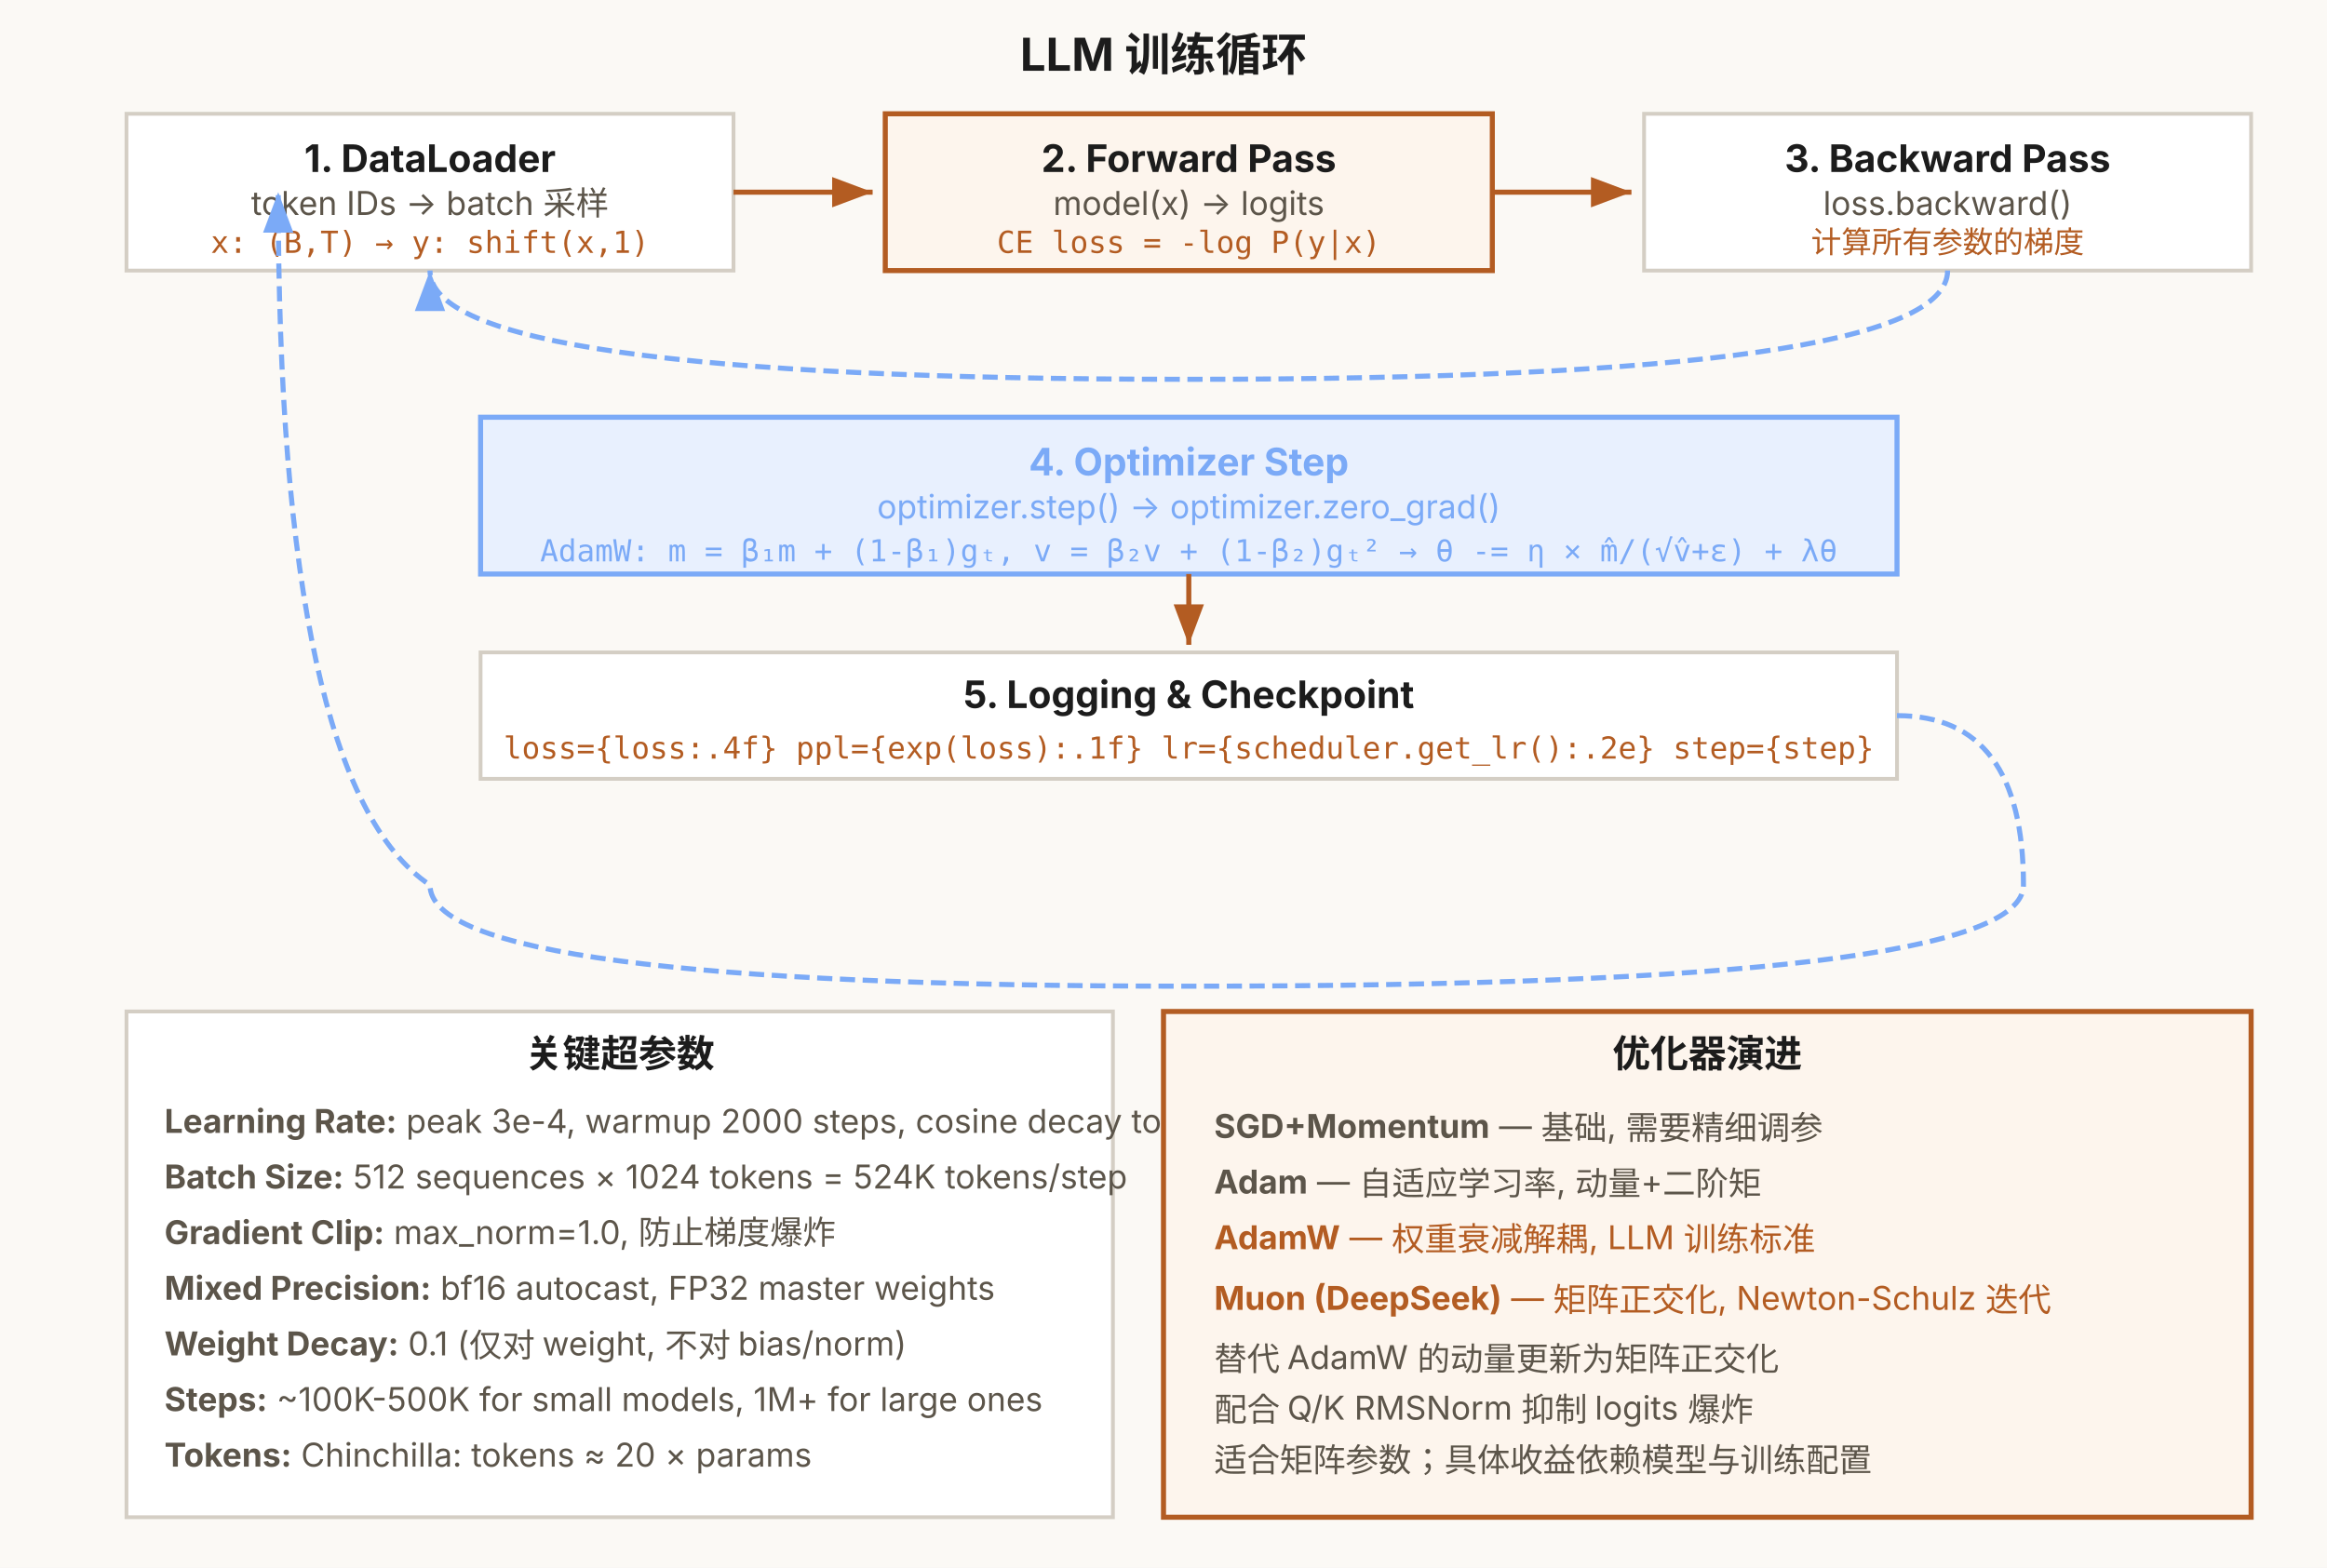
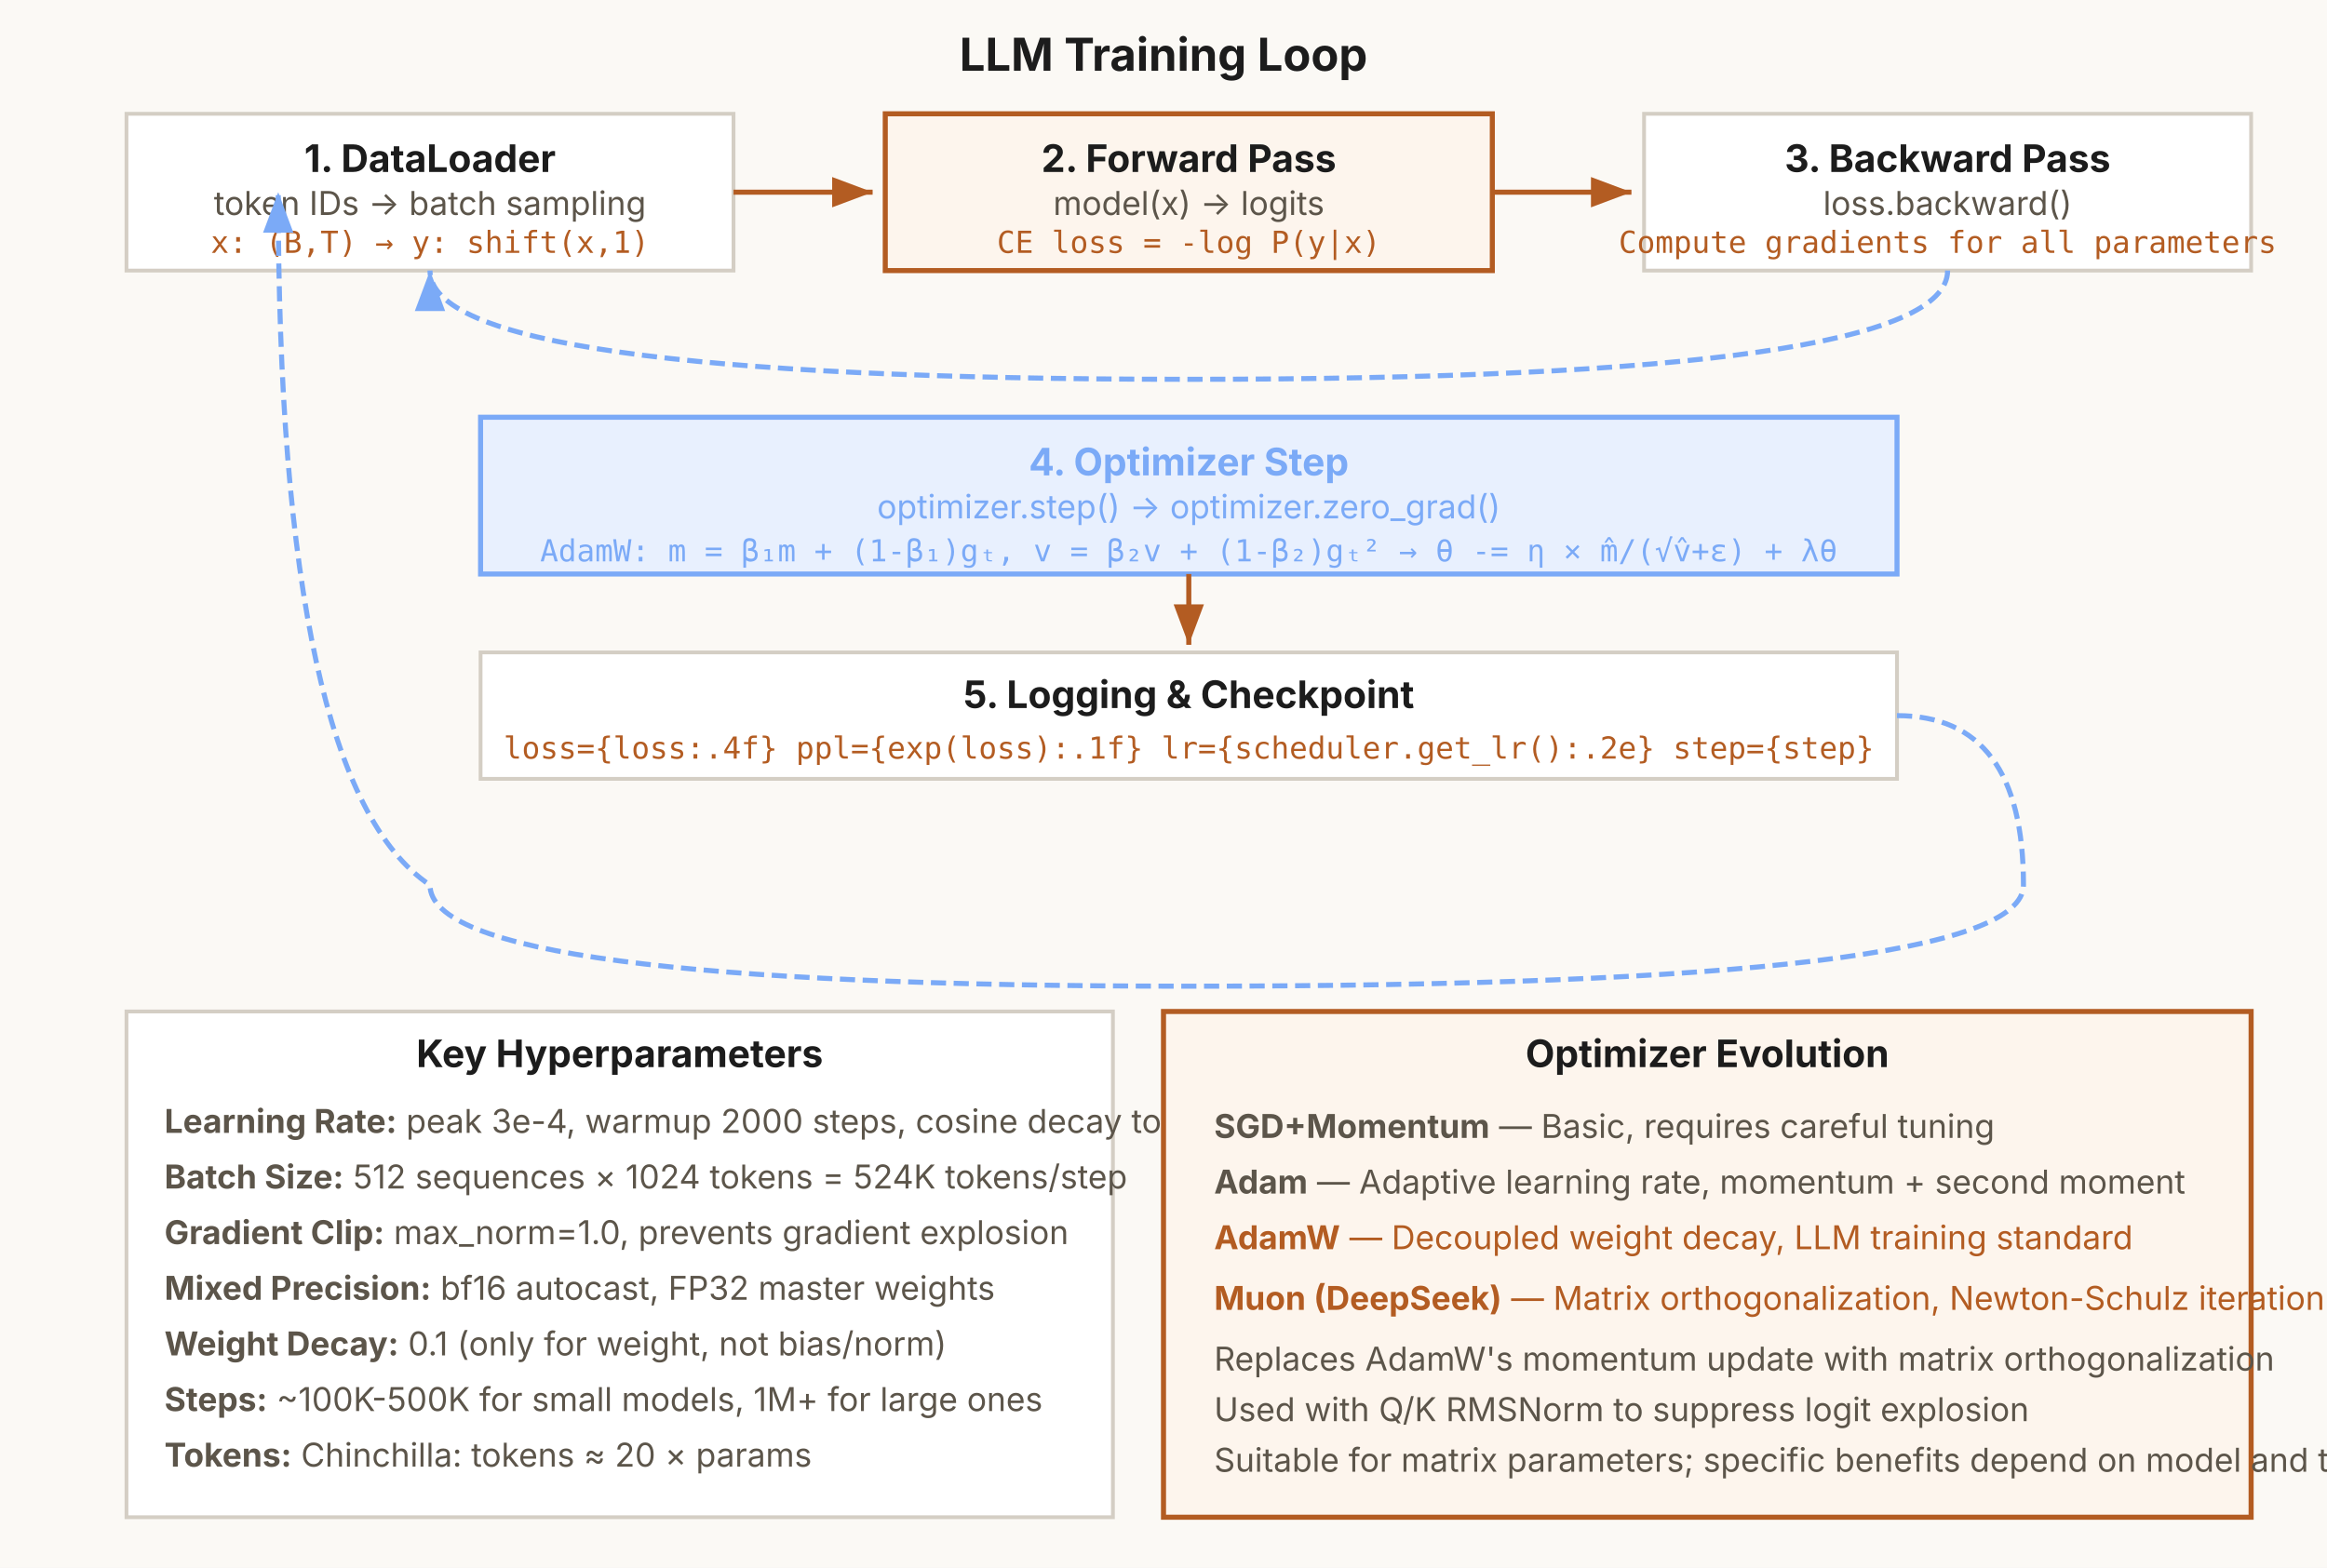
<svg xmlns="http://www.w3.org/2000/svg" viewBox="0 0 920 620" fill="none">
  <defs>
    <style>

      text{font-family:system-ui,-apple-system,sans-serif}
      .bg{fill:#fbf9f5}
      .box{fill:#fff;stroke:#d4cec4;stroke-width:1.5}
      .b2{fill:#fdf5ed;stroke:#b35c22;stroke-width:2}
      .b3{fill:#e8f0fe;stroke:#7baaf7;stroke-width:2}
      .t1{fill:#5c554a;font-size:13px}
      .t2{fill:#1c1c1c;font-size:15px;font-weight:700}
      .t3{fill:#b35c22;font-size:12px;font-family:'JetBrains Mono','Fira Code',monospace}
      .ts{fill:#9e968a;font-size:11px}
      .arr{stroke:#b35c22;stroke-width:2;fill:none;marker-end:url(#ah)}
      .arr-loop{stroke:#7baaf7;stroke-width:2;fill:none;stroke-dasharray:6 3;marker-end:url(#ahb)}
      
      }
    
    </style>
    <marker id="ah" markerWidth="8" markerHeight="6" refX="8" refY="3" orient="auto">
      <polygon points="0 0,8 3,0 6" fill="#b35c22" />
    </marker>
    <marker id="ahb" markerWidth="8" markerHeight="6" refX="8" refY="3" orient="auto">
      <polygon points="0 0,8 3,0 6" fill="#7baaf7" />
    </marker>
  </defs>
  <rect class="bg" width="920" height="620" />
-   <text class="t2" x="460" y="28" text-anchor="middle" style="font-size:18px">LLM 训练循环</text>
+   <text class="t2" x="460" y="28" text-anchor="middle" style="font-size:18px">LLM Training Loop</text>
  <rect class="box" x="50" y="45" width="240" height="62" />
  <text class="t2" x="170" y="68" text-anchor="middle">1. DataLoader</text>
-   <text class="t1" x="170" y="85" text-anchor="middle">token IDs → batch 采样</text>
+   <text class="t1" x="170" y="85" text-anchor="middle">token IDs → batch sampling</text>
  <text class="t3" x="170" y="100" text-anchor="middle">x: (B,T) → y: shift(x,1)</text>
  <line class="arr" x1="290" y1="76" x2="345" y2="76" />
  <rect class="b2" x="350" y="45" width="240" height="62" />
  <text class="t2" x="470" y="68" text-anchor="middle">2. Forward Pass</text>
  <text class="t1" x="470" y="85" text-anchor="middle">model(x) → logits</text>
  <text class="t3" x="470" y="100" text-anchor="middle">CE loss = -log P(y|x)</text>
  <line class="arr" x1="590" y1="76" x2="645" y2="76" />
  <rect class="box" x="650" y="45" width="240" height="62" />
  <text class="t2" x="770" y="68" text-anchor="middle">3. Backward Pass</text>
  <text class="t1" x="770" y="85" text-anchor="middle">loss.backward()</text>
-   <text class="t3" x="770" y="100" text-anchor="middle">计算所有参数的梯度</text>
+   <text class="t3" x="770" y="100" text-anchor="middle">Compute gradients for all parameters</text>
  <path class="arr-loop" d="M 770 107 Q 770 150 470 150 Q 170 150 170 107" />
  <rect class="b3" x="190" y="165" width="560" height="62" />
  <text class="t2" x="470" y="188" text-anchor="middle" style="fill:#7baaf7">4. Optimizer Step</text>
  <text class="t1" x="470" y="205" text-anchor="middle" style="fill:#7baaf7">optimizer.step() → optimizer.zero_grad()</text>
  <text class="t3" x="470" y="222" text-anchor="middle" style="fill:#7baaf7">AdamW: m = β₁m + (1-β₁)gₜ,  v = β₂v + (1-β₂)gₜ²  →  θ -= η × m̂/(√v̂+ε) + λθ</text>
  <line class="arr" x1="470" y1="227" x2="470" y2="255" />
  <rect class="box" x="190" y="258" width="560" height="50" />
  <text class="t2" x="470" y="280" text-anchor="middle">5. Logging &amp; Checkpoint</text>
  <text class="t3" x="470" y="300" text-anchor="middle">loss={loss:.4f}  ppl={exp(loss):.1f}  lr={scheduler.get_lr():.2e}  step={step}</text>
  <path class="arr-loop" d="M 750 283 Q 800 283 800 350 Q 800 390 470 390 Q 170 390 170 350 Q 110 310 110 76" />
  <rect class="box" x="50" y="400" width="390" height="200" />
-   <text class="t2" x="245" y="422" text-anchor="middle">关键超参数</text>
+   <text class="t2" x="245" y="422" text-anchor="middle">Key Hyperparameters</text>
  <g font-size="13">
    <text class="t1" x="65" y="448" text-anchor="start">
      <tspan font-weight="700">Learning Rate:</tspan> peak 3e-4, warmup 2000 steps, cosine decay to 3e-5</text>
    <text class="t1" x="65" y="470" text-anchor="start">
      <tspan font-weight="700">Batch Size:</tspan> 512 sequences × 1024 tokens = 524K tokens/step</text>
    <text class="t1" x="65" y="492" text-anchor="start">
-       <tspan font-weight="700">Gradient Clip:</tspan> max_norm=1.0, 防止梯度爆炸</text>
+       <tspan font-weight="700">Gradient Clip:</tspan> max_norm=1.0, prevents gradient explosion</text>
    <text class="t1" x="65" y="514" text-anchor="start">
      <tspan font-weight="700">Mixed Precision:</tspan> bf16 autocast, FP32 master weights</text>
    <text class="t1" x="65" y="536" text-anchor="start">
-       <tspan font-weight="700">Weight Decay:</tspan> 0.1 (仅对 weight, 不对 bias/norm)</text>
+       <tspan font-weight="700">Weight Decay:</tspan> 0.1 (only for weight, not bias/norm)</text>
    <text class="t1" x="65" y="558" text-anchor="start">
      <tspan font-weight="700">Steps:</tspan> ~100K-500K for small models, 1M+ for large ones</text>
    <text class="t1" x="65" y="580" text-anchor="start">
      <tspan font-weight="700">Tokens:</tspan> Chinchilla: tokens ≈ 20 × params</text>
  </g>
  <rect class="b2" x="460" y="400" width="430" height="200" />
-   <text class="t2" x="675" y="422" text-anchor="middle">优化器演进</text>
+   <text class="t2" x="675" y="422" text-anchor="middle">Optimizer Evolution</text>
  <g font-size="13">
    <text class="t1" x="480" y="450" text-anchor="start">
-       <tspan font-weight="700">SGD+Momentum</tspan>  — 基础, 需要精细调参</text>
+       <tspan font-weight="700">SGD+Momentum</tspan>  — Basic, requires careful tuning</text>
    <text class="t1" x="480" y="472" text-anchor="start">
-       <tspan font-weight="700">Adam</tspan>          — 自适应学习率, 动量+二阶矩</text>
+       <tspan font-weight="700">Adam</tspan>          — Adaptive learning rate, momentum + second moment</text>
    <text class="t1" x="480" y="494" text-anchor="start" style="fill:#b35c22">
-       <tspan font-weight="700">AdamW</tspan>         — 权重衰减解耦, LLM 训练标准</text>
+       <tspan font-weight="700">AdamW</tspan>         — Decoupled weight decay, LLM training standard</text>
    <text class="t1" x="480" y="518" text-anchor="start" style="fill:#b35c22">
-       <tspan font-weight="700">Muon (DeepSeek)</tspan> — 矩阵正交化, Newton-Schulz 迭代</text>
-     <text class="t1" x="480" y="542" text-anchor="start">替代 AdamW 的动量更新为矩阵正交化</text>
-     <text class="t1" x="480" y="562" text-anchor="start">配合 Q/K RMSNorm 抑制 logits 爆炸</text>
-     <text class="t1" x="480" y="582" text-anchor="start">适合矩阵参数；具体收益依赖模型与训练配置</text>
+       <tspan font-weight="700">Muon (DeepSeek)</tspan> — Matrix orthogonalization, Newton-Schulz iteration</text>
+     <text class="t1" x="480" y="542" text-anchor="start">Replaces AdamW's momentum update with matrix orthogonalization</text>
+     <text class="t1" x="480" y="562" text-anchor="start">Used with Q/K RMSNorm to suppress logit explosion</text>
+     <text class="t1" x="480" y="582" text-anchor="start">Suitable for matrix parameters; specific benefits depend on model and training config</text>
  </g>
</svg>
